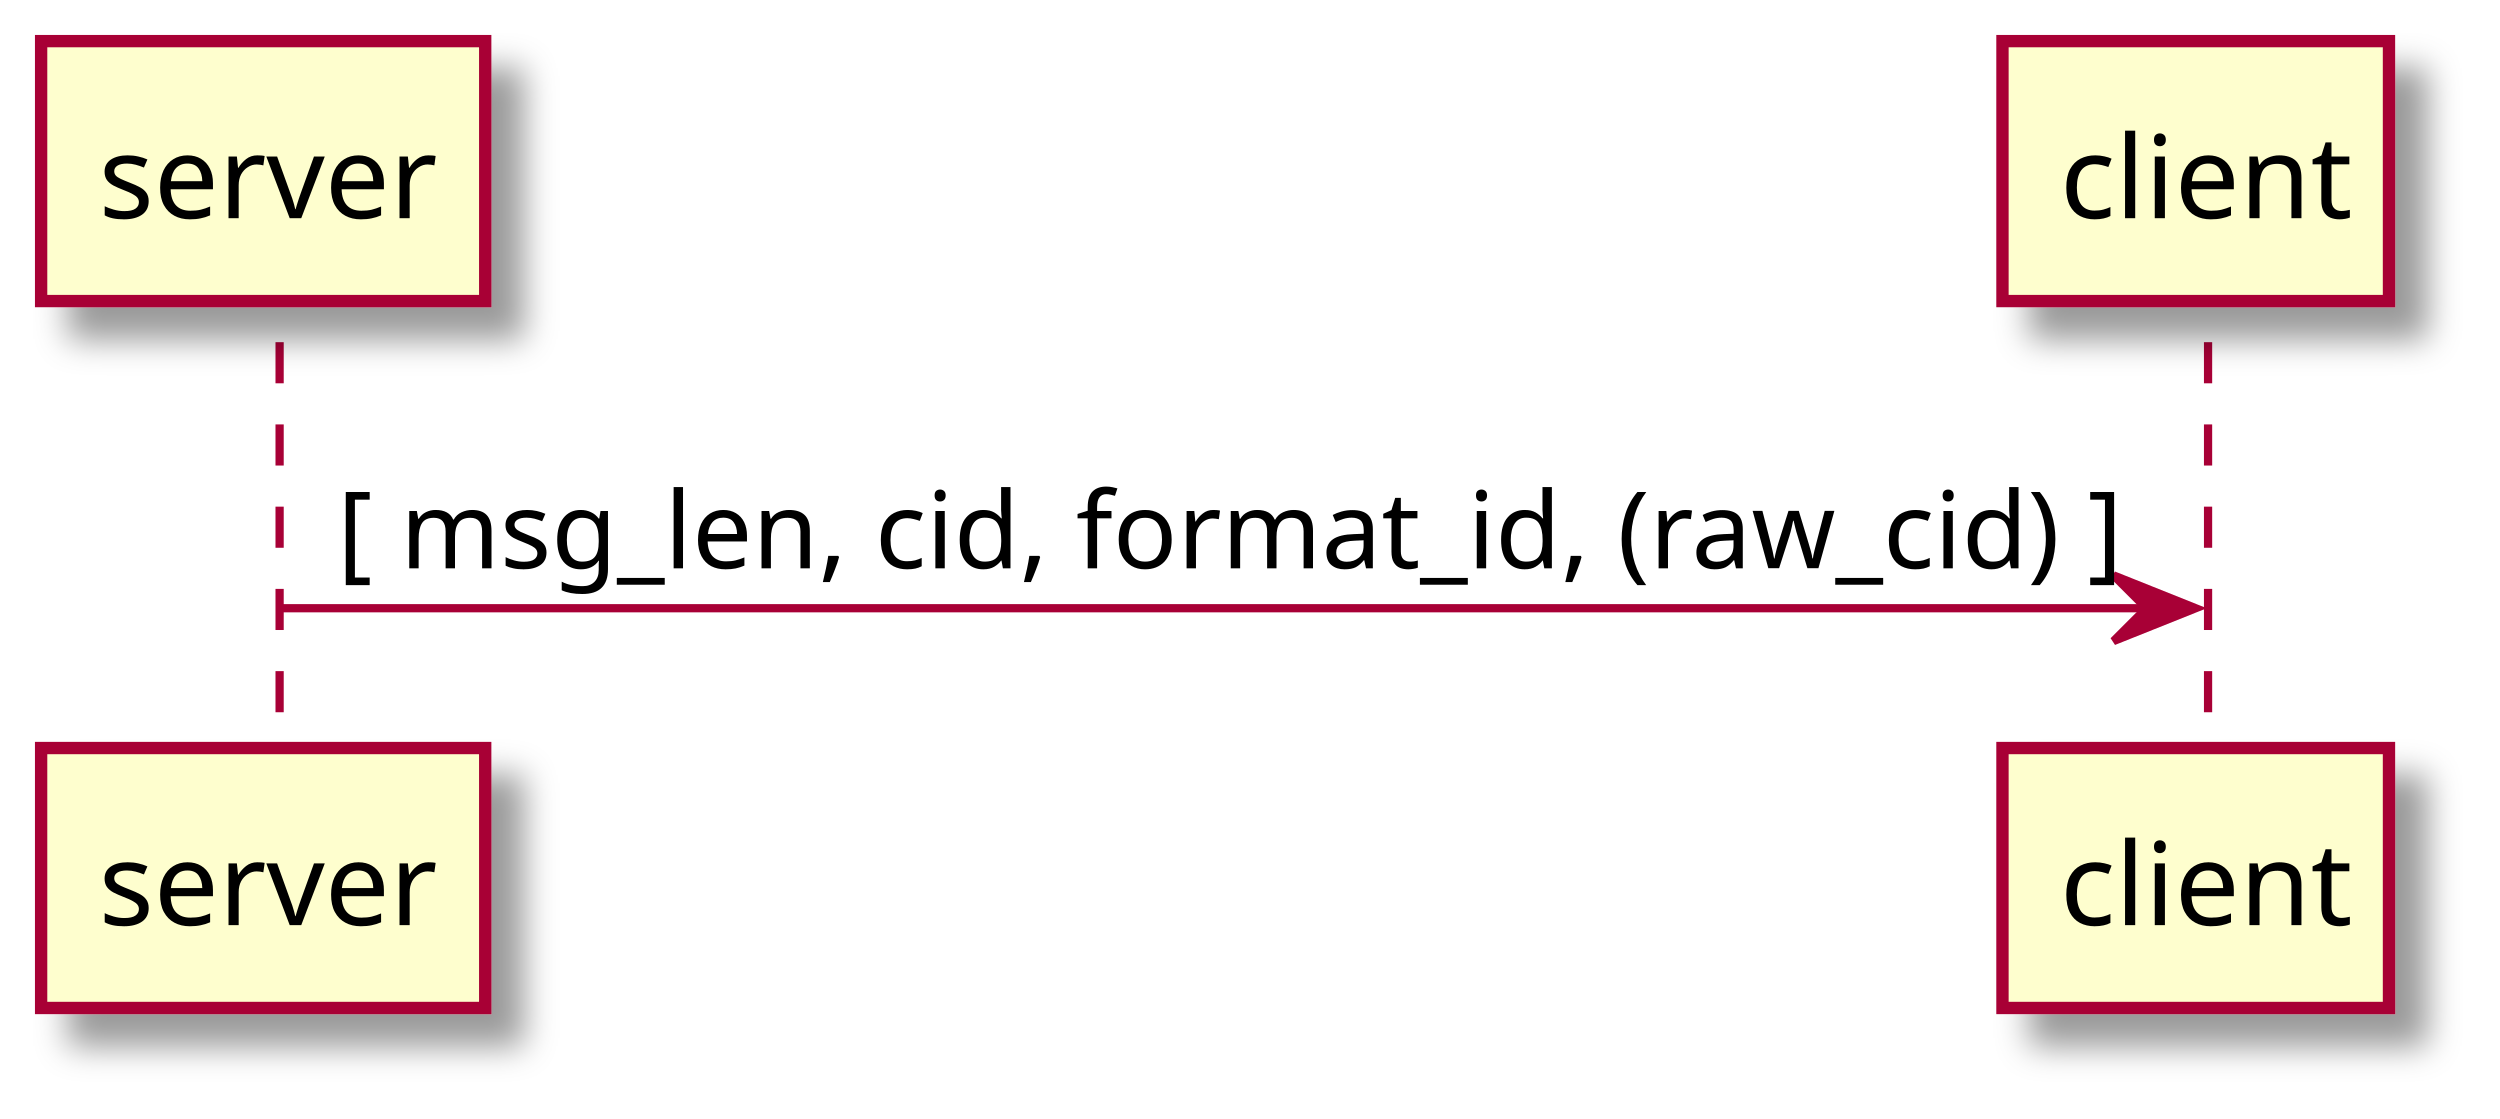
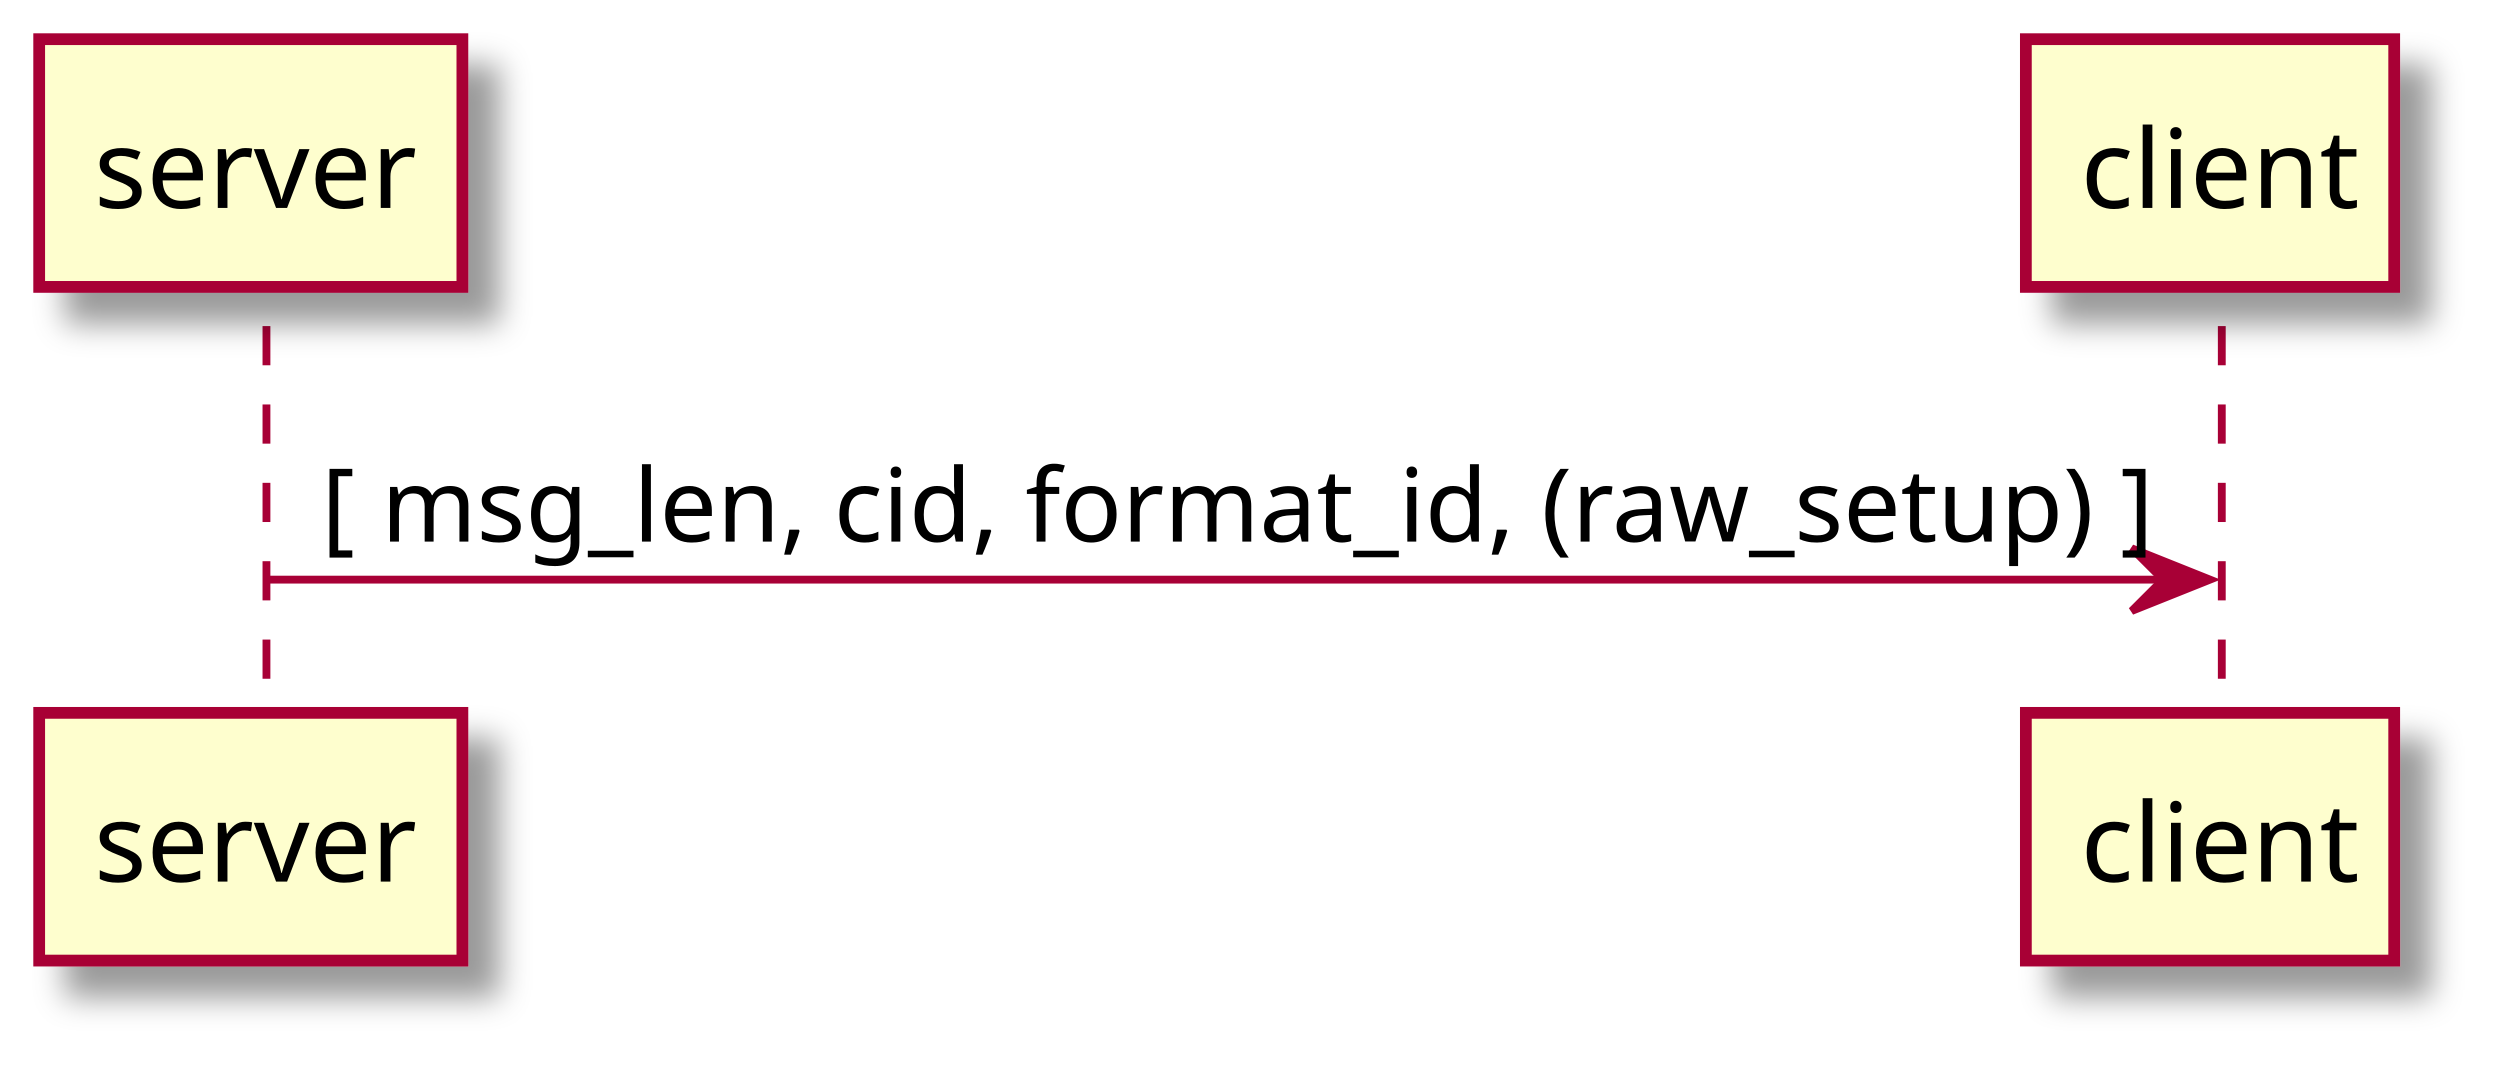
- <svg xmlns="http://www.w3.org/2000/svg" contentScriptType="application/ecmascript" contentStyleType="text/css" height="136px" preserveAspectRatio="none" style="width:304px;height:136px;background:#FFFFFF;" version="1.1" viewBox="0 0 304 136" width="304px" zoomAndPan="magnify">
+ <svg xmlns="http://www.w3.org/2000/svg" contentScriptType="application/ecmascript" contentStyleType="text/css" height="136px" preserveAspectRatio="none" style="width:319px;height:136px;background:#FFFFFF;" version="1.1" viewBox="0 0 319 136" width="319px" zoomAndPan="magnify">
  <defs>
-     <filter height="300%" id="f1s0fturow9u5a" width="300%" x="-1" y="-1">
+     <filter height="300%" id="f1txhau1ogob8j" width="300%" x="-1" y="-1">
      <feGaussianBlur result="blurOut" stdDeviation="2.0" />
      <feColorMatrix in="blurOut" result="blurOut2" type="matrix" values="0 0 0 0 0 0 0 0 0 0 0 0 0 0 0 0 0 0 .4 0" />
      <feOffset dx="4.0" dy="4.0" in="blurOut2" result="blurOut3" />
      <feBlend in="SourceGraphic" in2="blurOut3" mode="normal" />
    </filter>
  </defs>
  <g>
    <line style="stroke:#A80036;stroke-width:1.0;stroke-dasharray:5.0,5.0;" x1="34" x2="34" y1="41.609" y2="91.961" />
-     <line style="stroke:#A80036;stroke-width:1.0;stroke-dasharray:5.0,5.0;" x1="268.5" x2="268.5" y1="41.609" y2="91.961" />
-     <rect fill="#FEFECE" filter="url(#f1s0fturow9u5a)" height="31.609" style="stroke:#A80036;stroke-width:1.5;" width="54" x="5" y="5" />
+     <line style="stroke:#A80036;stroke-width:1.0;stroke-dasharray:5.0,5.0;" x1="283.5" x2="283.5" y1="41.609" y2="91.961" />
+     <rect fill="#FEFECE" filter="url(#f1txhau1ogob8j)" height="31.609" style="stroke:#A80036;stroke-width:1.5;" width="54" x="5" y="5" />
    <text fill="#000000" font-family="sans-serif" font-size="14" lengthAdjust="spacing" textLength="40" x="12" y="26.533">server</text>
-     <rect fill="#FEFECE" filter="url(#f1s0fturow9u5a)" height="31.609" style="stroke:#A80036;stroke-width:1.5;" width="54" x="5" y="90.961" />
+     <rect fill="#FEFECE" filter="url(#f1txhau1ogob8j)" height="31.609" style="stroke:#A80036;stroke-width:1.5;" width="54" x="5" y="90.961" />
    <text fill="#000000" font-family="sans-serif" font-size="14" lengthAdjust="spacing" textLength="40" x="12" y="112.494">server</text>
-     <rect fill="#FEFECE" filter="url(#f1s0fturow9u5a)" height="31.609" style="stroke:#A80036;stroke-width:1.5;" width="47" x="243.5" y="5" />
-     <text fill="#000000" font-family="sans-serif" font-size="14" lengthAdjust="spacing" textLength="33" x="250.5" y="26.533">client</text>
-     <rect fill="#FEFECE" filter="url(#f1s0fturow9u5a)" height="31.609" style="stroke:#A80036;stroke-width:1.5;" width="47" x="243.5" y="90.961" />
-     <text fill="#000000" font-family="sans-serif" font-size="14" lengthAdjust="spacing" textLength="33" x="250.5" y="112.494">client</text>
-     <polygon fill="#A80036" points="257,69.961,267,73.961,257,77.961,261,73.961" style="stroke:#A80036;stroke-width:1.0;" />
-     <line style="stroke:#A80036;stroke-width:1.0;" x1="34" x2="263" y1="73.961" y2="73.961" />
-     <text fill="#000000" font-family="sans-serif" font-size="13" lengthAdjust="spacing" textLength="211" x="41" y="69.105">[ msg_len, cid, format_id, (raw_cid) ]</text>
+     <rect fill="#FEFECE" filter="url(#f1txhau1ogob8j)" height="31.609" style="stroke:#A80036;stroke-width:1.5;" width="47" x="258.5" y="5" />
+     <text fill="#000000" font-family="sans-serif" font-size="14" lengthAdjust="spacing" textLength="33" x="265.5" y="26.533">client</text>
+     <rect fill="#FEFECE" filter="url(#f1txhau1ogob8j)" height="31.609" style="stroke:#A80036;stroke-width:1.5;" width="47" x="258.5" y="90.961" />
+     <text fill="#000000" font-family="sans-serif" font-size="14" lengthAdjust="spacing" textLength="33" x="265.5" y="112.494">client</text>
+     <polygon fill="#A80036" points="272,69.961,282,73.961,272,77.961,276,73.961" style="stroke:#A80036;stroke-width:1.0;" />
+     <line style="stroke:#A80036;stroke-width:1.0;" x1="34" x2="278" y1="73.961" y2="73.961" />
+     <text fill="#000000" font-family="sans-serif" font-size="13" lengthAdjust="spacing" textLength="226" x="41" y="69.105">[ msg_len, cid, format_id, (raw_setup) ]</text>
  </g>
</svg>
